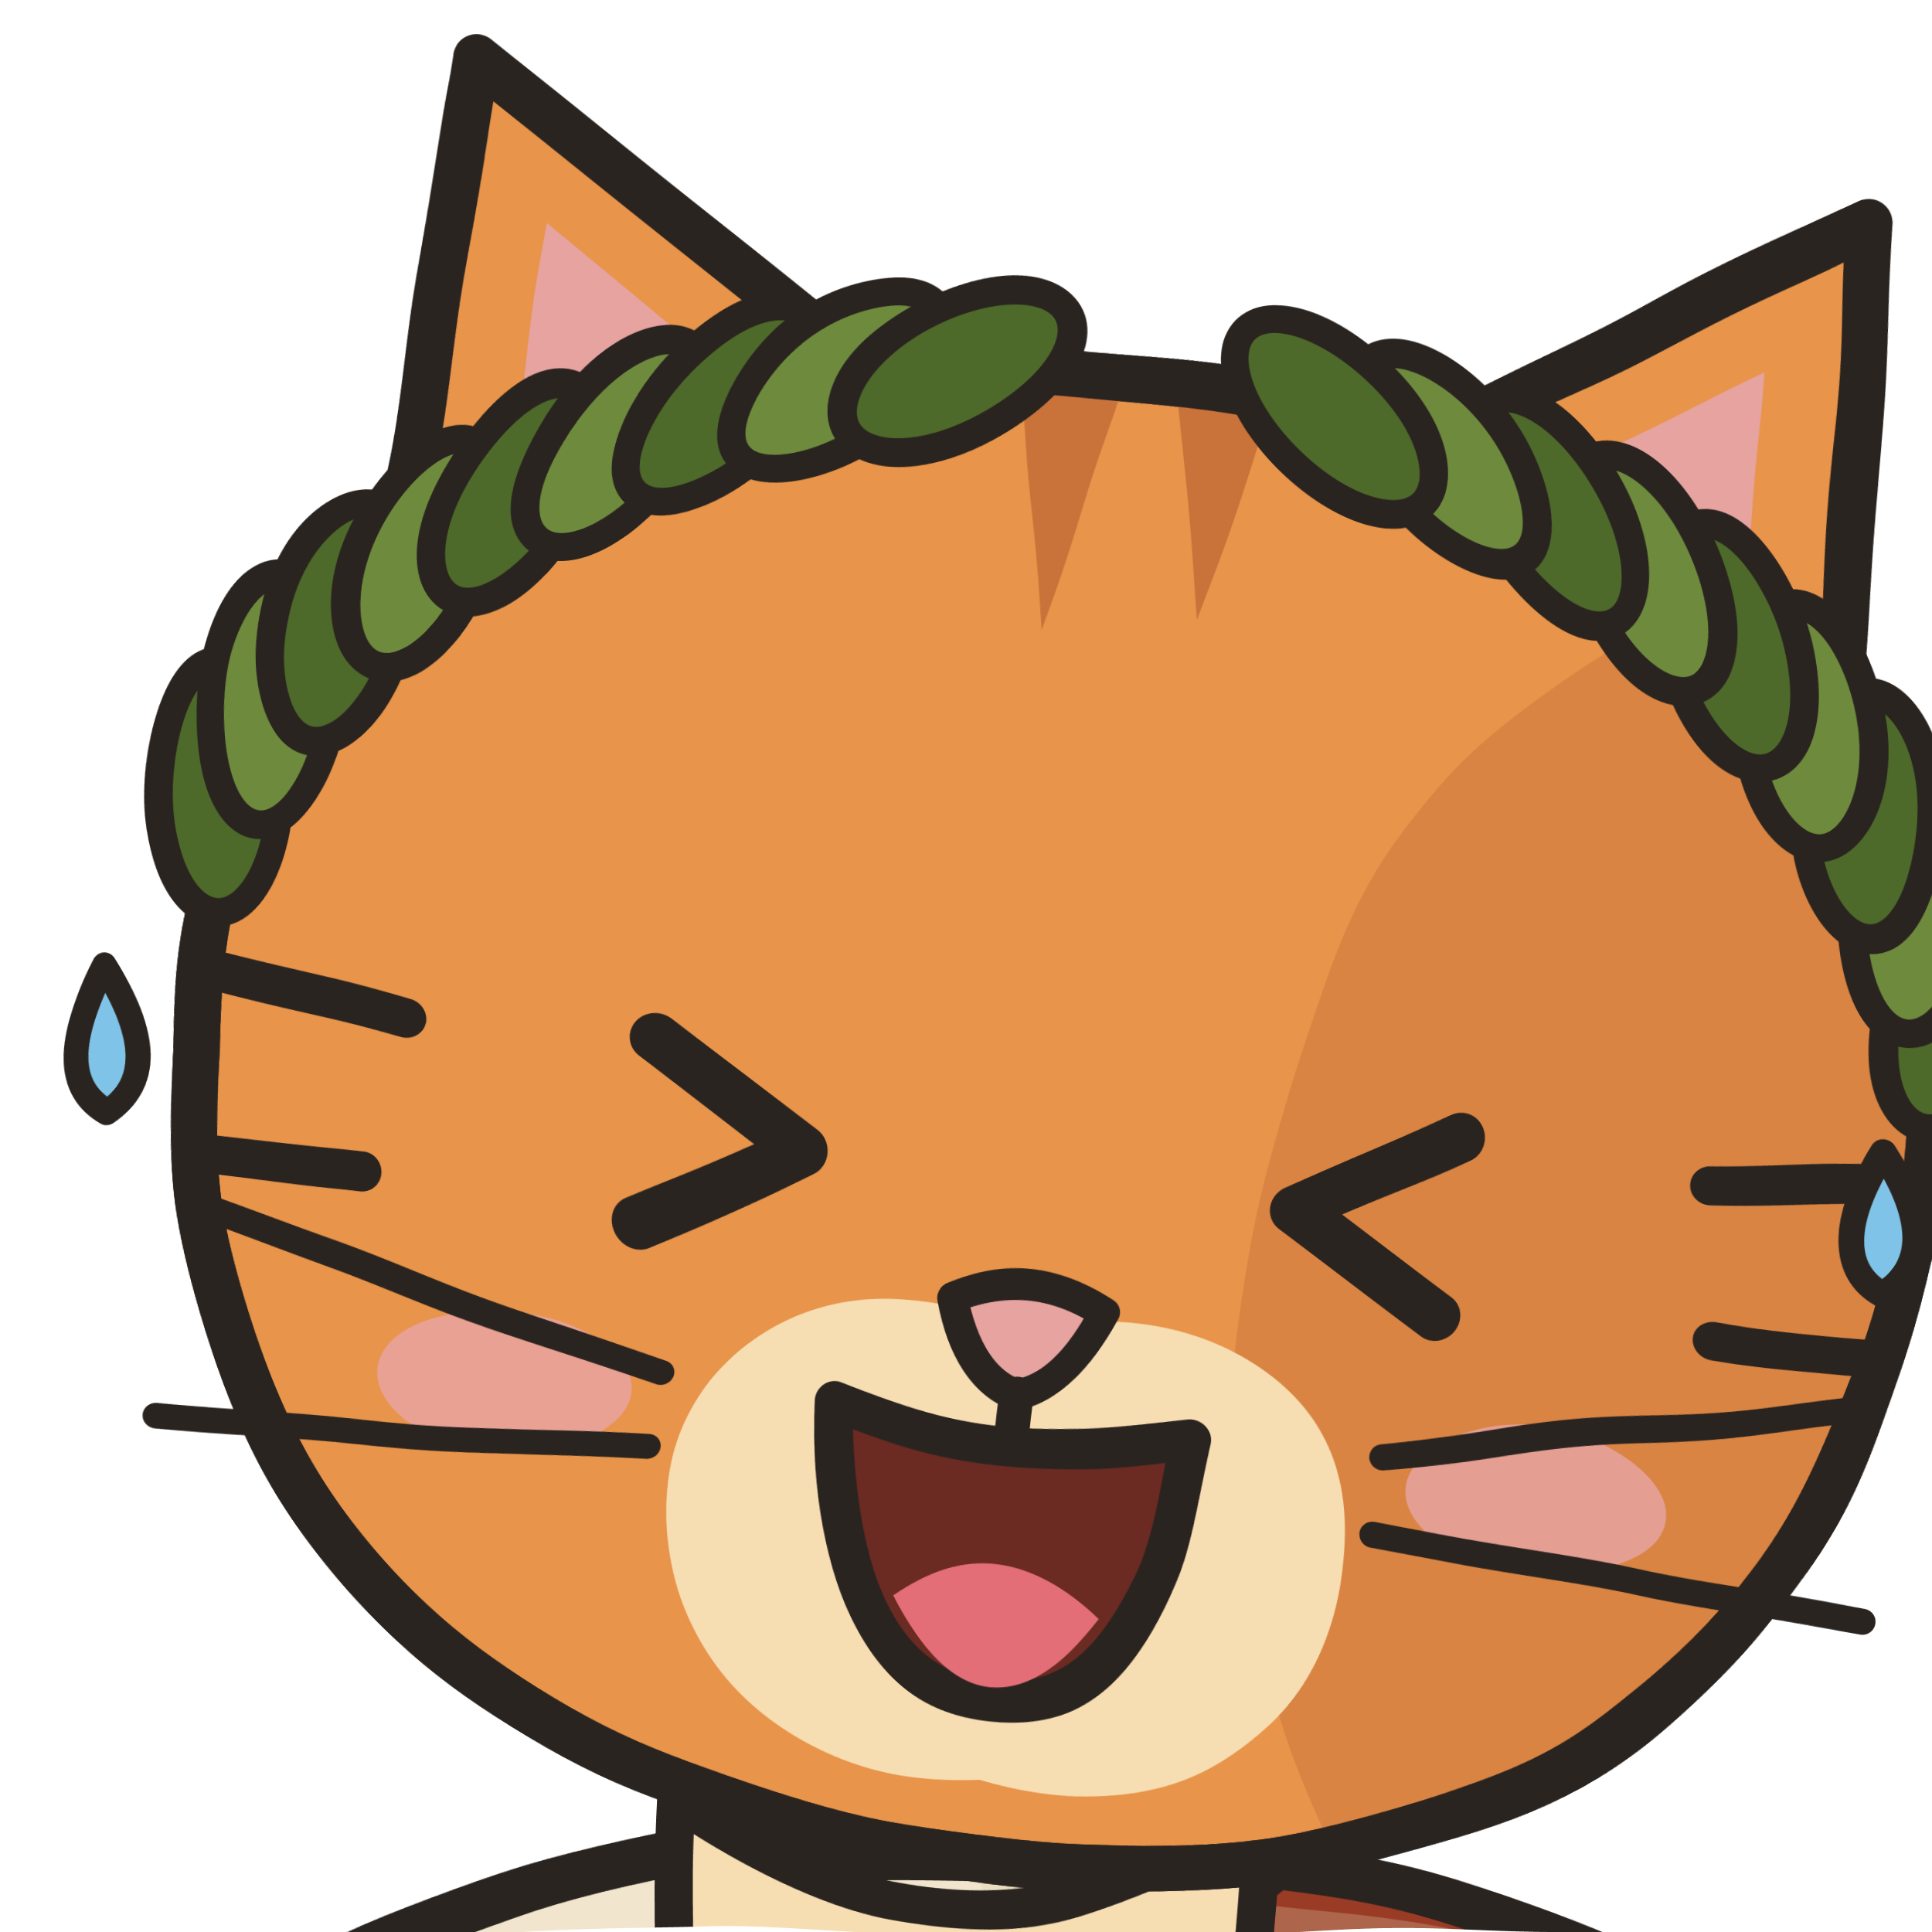
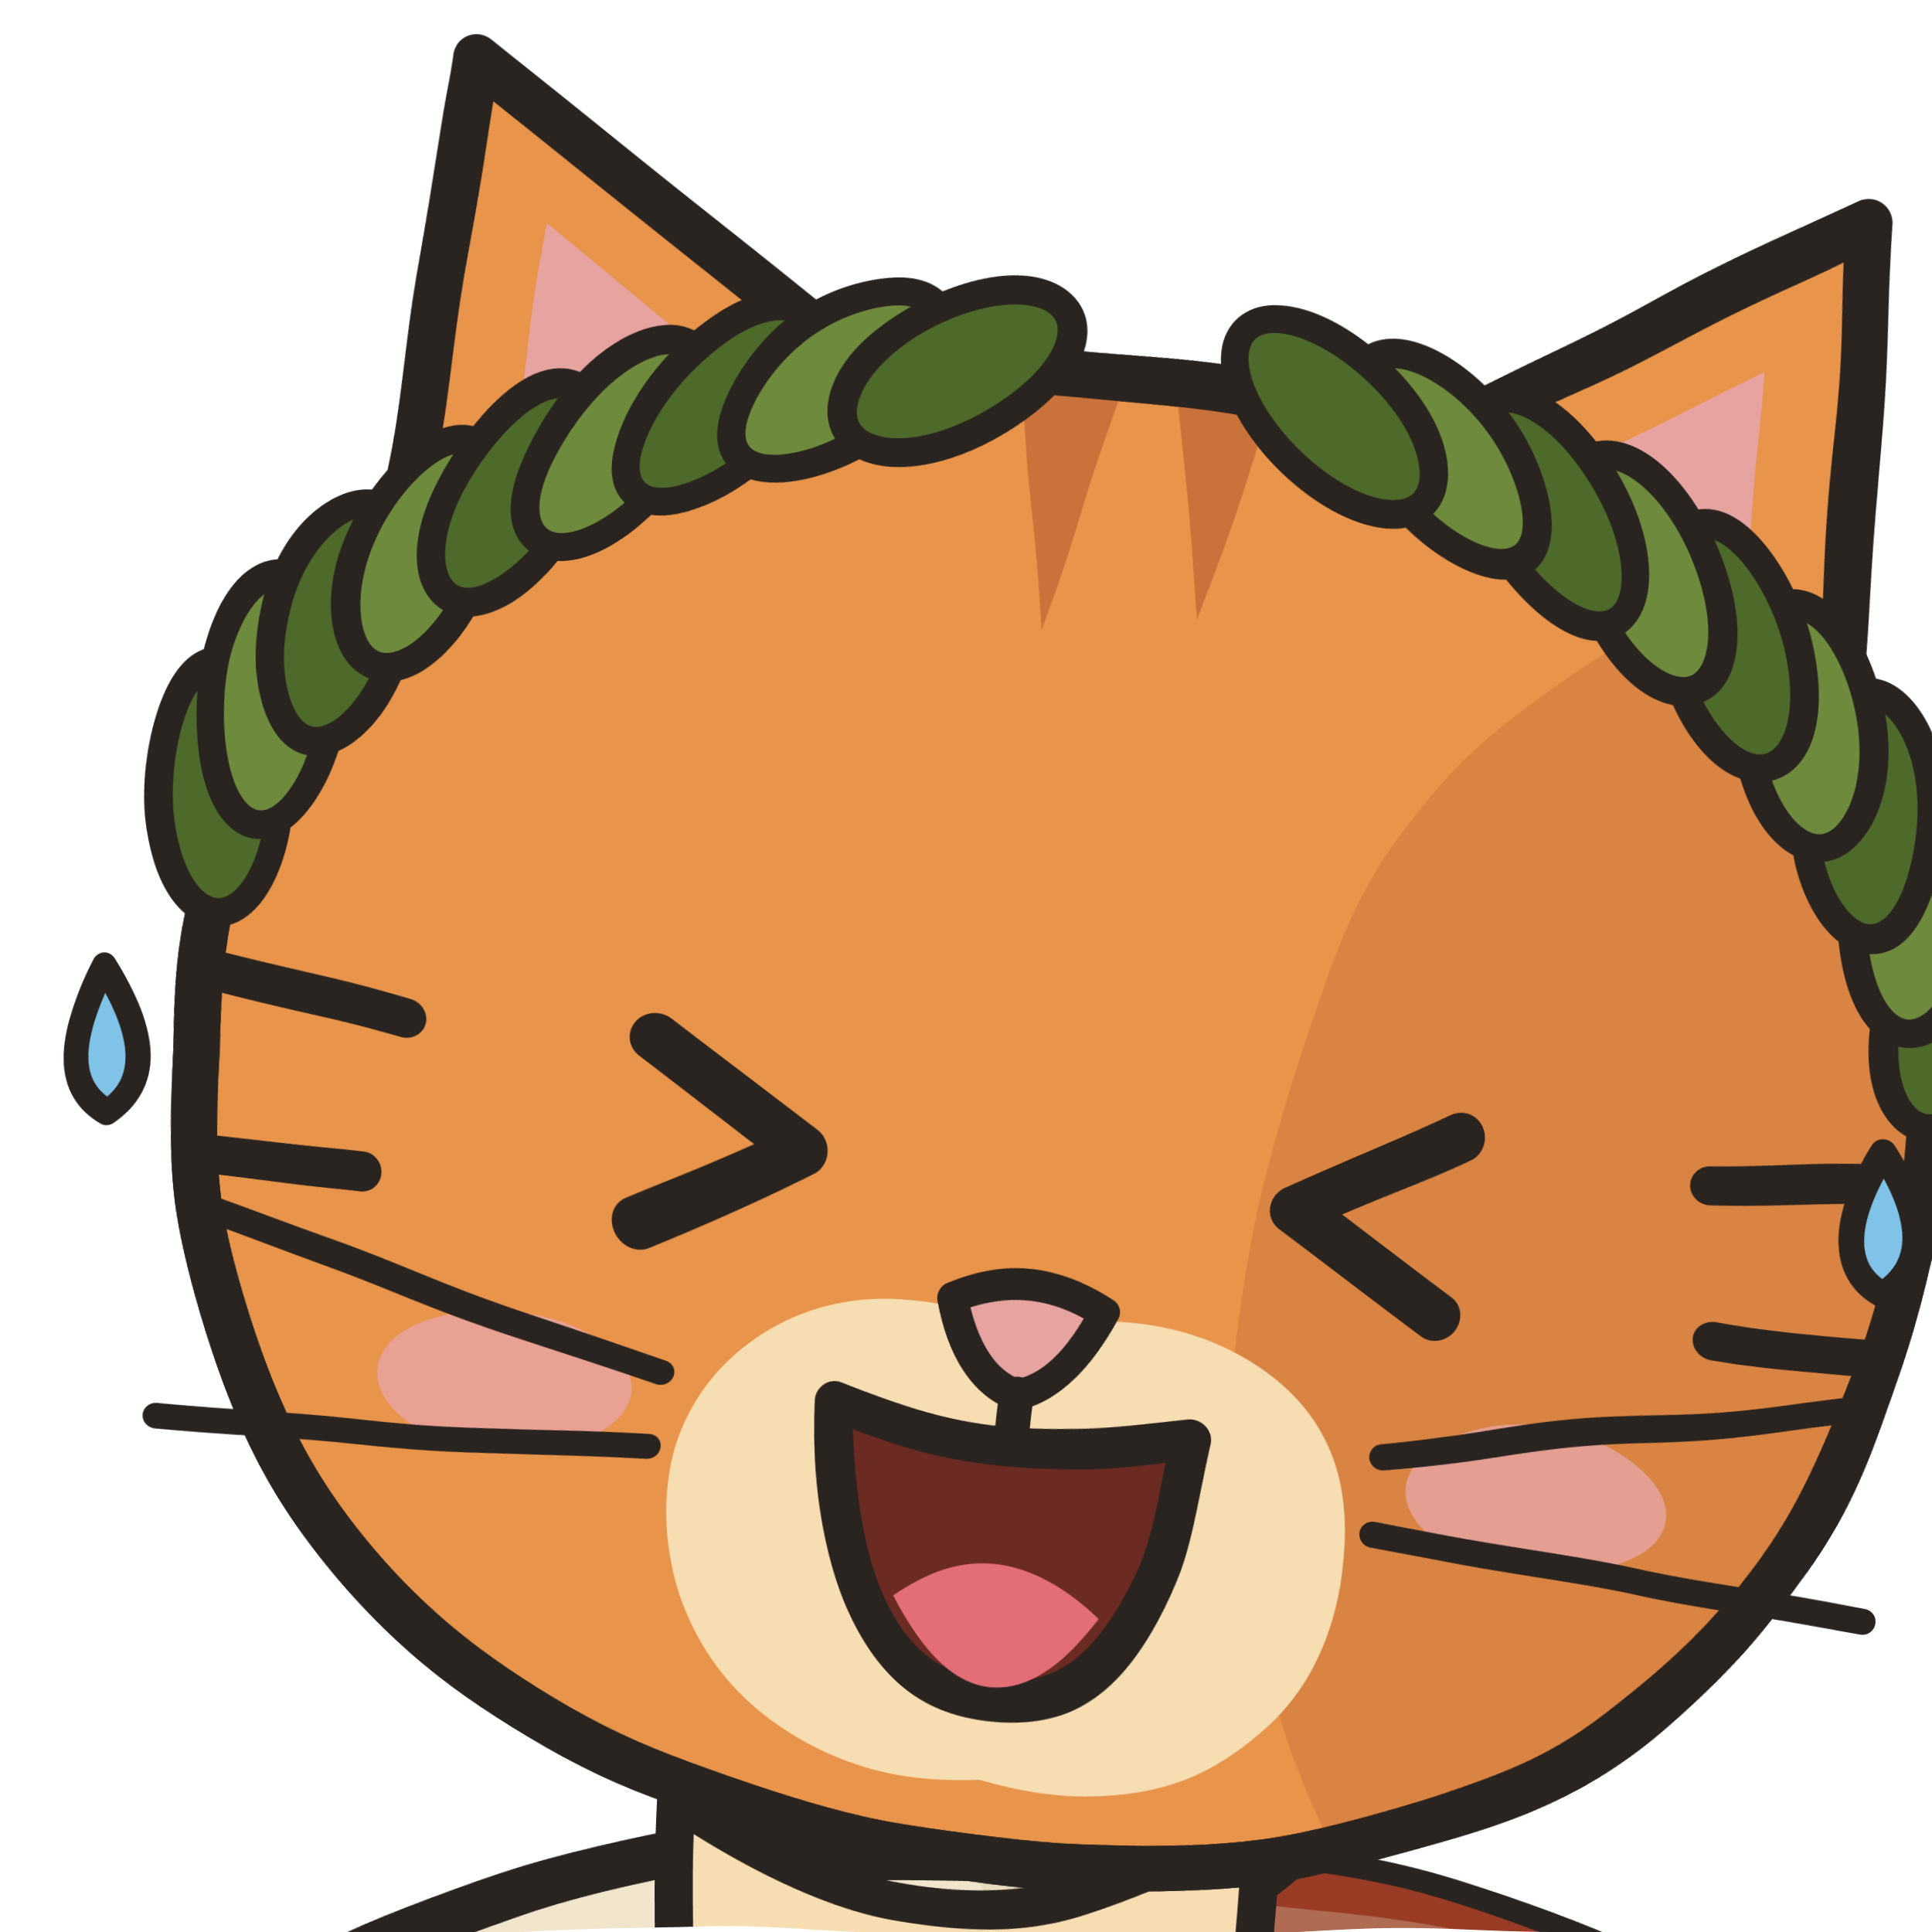
<svg xmlns="http://www.w3.org/2000/svg" viewBox="46 22 148 148" width="148" height="148">
  <defs>
    <filter id="rough" x="-5%" y="-5%" width="110%" height="110%">
      <feTurbulence type="fractalNoise" baseFrequency="0.035" numOctaves="2" seed="7" result="n" />
      <feDisplacementMap in="SourceGraphic" in2="n" scale="2.2" />
    </filter>
    <clipPath id="head">
      <path d="M54,96 C50,56 84,36 120,36 C156,36 190,56 186,96 C184,132 156,150 120,150 C84,150 56,132 54,96 Z" />
    </clipPath>
    <clipPath id="body">
      <path d="M22,240 C26,196 58,170 100,164 L140,164 C182,170 214,196 218,240 Z" />
    </clipPath>
  </defs>
  <g filter="url(#rough)">
-     <path d="M22,240 C26,196 58,170 100,164 L140,164 C182,170 214,196 218,240 Z" fill="#E2CB9C" />
+     <path d="M22,240 C26,196 58,170 100,164 L140,164 C182,170 214,196 218,240 Z" fill="#F1E6CD" stroke="#2A2420" stroke-width="3.6" stroke-linejoin="round" stroke-linecap="round" />
    <g clip-path="url(#body)">
-       <path d="M0,140 L240,140 L240,240 L0,240 Z" fill="#F1E6CD" stroke="#2A2420" stroke-width="2.6" stroke-linejoin="round" stroke-linecap="round" />
      <path d="M150,160 L190,166 L96,240 L52,240 Z" fill="#9A3B26" stroke="#2A2420" stroke-width="2.4" stroke-linejoin="round" stroke-linecap="round" />
      <path d="M60,206 Q78,214 84,236" fill="none" stroke="#2A2420" stroke-width="2.4" stroke-linecap="round" stroke-linejoin="round" />
      <path d="M178,200 Q170,218 176,240" fill="none" stroke="#2A2420" stroke-width="2.4" stroke-linecap="round" stroke-linejoin="round" />
      <path d="M200,214 Q196,228 200,240" fill="none" stroke="#2A2420" stroke-width="2.4" stroke-linecap="round" stroke-linejoin="round" />
-       <path d="M120,164 L220,180 L220,240 L150,240 Z" fill="#D9C9A6" opacity=".3" />
+       <path d="M120,164 L220,180 L220,240 L150,240 Z" fill="#D9C9A6" opacity=".35" />
    </g>
-     <path d="M22,240 C26,196 58,170 100,164 L140,164 C182,170 214,196 218,240 Z" fill="none" stroke="#2A2420" stroke-width="3.6" stroke-linejoin="round" stroke-linecap="round" />
    <path d="M98,160 Q120,176 142,160 L142,172 Q120,184 98,172 Z" fill="#F7DDB2" stroke="#2A2420" stroke-width="3" stroke-linejoin="round" stroke-linecap="round" />
    <g transform="translate(0 14) rotate(7 120 150)">
      <path d="M64,74 L66,18 L108,44 Z" fill="#E8944A" stroke="#2A2420" stroke-width="3.6" stroke-linejoin="round" stroke-linecap="round" />
      <path d="M72,64 L73,30 L98,46 Z" fill="#E7A3A0" />
      <path d="M176,74 L174,18 L132,44 Z" fill="#E8944A" stroke="#2A2420" stroke-width="3.6" stroke-linejoin="round" stroke-linecap="round" />
      <path d="M168,64 L167,30 L142,46 Z" fill="#E7A3A0" />
      <path d="M54,96 C50,56 84,36 120,36 C156,36 190,56 186,96 C184,132 156,150 120,150 C84,150 56,132 54,96 Z" fill="#E8944A" stroke="#2A2420" stroke-width="3.6" stroke-linejoin="round" stroke-linecap="round" />
      <g clip-path="url(#head)">
        <ellipse cx="170" cy="104" rx="34" ry="56" fill="#C9733A" opacity=".5" />
        <path d="M110,36 L114,56 L118,36 Z M122,36 L126,54 L130,36 Z" fill="#C9733A" />
        <path d="M55,90 L70,92" fill="none" stroke="#2A2420" stroke-width="3" stroke-linecap="round" stroke-linejoin="round" />
        <path d="M55,104 L68,104" fill="none" stroke="#2A2420" stroke-width="3" stroke-linecap="round" stroke-linejoin="round" />
        <path d="M185,90 L170,92" fill="none" stroke="#2A2420" stroke-width="3" stroke-linecap="round" stroke-linejoin="round" />
        <path d="M185,104 L172,104" fill="none" stroke="#2A2420" stroke-width="3" stroke-linecap="round" stroke-linejoin="round" />
      </g>
      <path d="M54,96 C50,56 84,36 120,36 C156,36 190,56 186,96 C184,132 156,150 120,150 C84,150 56,132 54,96 Z" fill="none" stroke="#2A2420" stroke-width="3.6" stroke-linejoin="round" stroke-linecap="round" />
      <path d="M94,124 C94,110 108,106 120,110 C132,106 146,110 146,124 C146,140 132,146 120,144 C108,146 94,140 94,124 Z" fill="#F7DDB2" />
      <ellipse cx="53.4" cy="76.1" rx="9.5" ry="4.8" transform="rotate(263.0 53.4 76.1)" fill="#4E6A2A" stroke="#2A2420" stroke-width="2.2" stroke-linejoin="round" stroke-linecap="round" />
      <ellipse cx="56.8" cy="69.0" rx="9.5" ry="4.8" transform="rotate(270.5 56.8 69.0)" fill="#6E8B3D" stroke="#2A2420" stroke-width="2.2" stroke-linejoin="round" stroke-linecap="round" />
      <ellipse cx="61.3" cy="62.4" rx="9.5" ry="4.8" transform="rotate(278.0 61.3 62.4)" fill="#4E6A2A" stroke="#2A2420" stroke-width="2.2" stroke-linejoin="round" stroke-linecap="round" />
      <ellipse cx="66.8" cy="56.3" rx="9.5" ry="4.8" transform="rotate(285.5 66.8 56.3)" fill="#6E8B3D" stroke="#2A2420" stroke-width="2.2" stroke-linejoin="round" stroke-linecap="round" />
      <ellipse cx="73.2" cy="50.9" rx="9.5" ry="4.8" transform="rotate(293.0 73.2 50.9)" fill="#4E6A2A" stroke="#2A2420" stroke-width="2.2" stroke-linejoin="round" stroke-linecap="round" />
      <ellipse cx="80.4" cy="46.2" rx="9.5" ry="4.8" transform="rotate(300.5 80.4 46.2)" fill="#6E8B3D" stroke="#2A2420" stroke-width="2.2" stroke-linejoin="round" stroke-linecap="round" />
      <ellipse cx="88.2" cy="42.3" rx="9.5" ry="4.8" transform="rotate(308.0 88.2 42.3)" fill="#4E6A2A" stroke="#2A2420" stroke-width="2.2" stroke-linejoin="round" stroke-linecap="round" />
      <ellipse cx="96.6" cy="39.3" rx="9.5" ry="4.8" transform="rotate(315.5 96.6 39.3)" fill="#6E8B3D" stroke="#2A2420" stroke-width="2.2" stroke-linejoin="round" stroke-linecap="round" />
      <ellipse cx="105.4" cy="37.3" rx="9.5" ry="4.8" transform="rotate(323.0 105.4 37.3)" fill="#4E6A2A" stroke="#2A2420" stroke-width="2.2" stroke-linejoin="round" stroke-linecap="round" />
      <ellipse cx="186.6" cy="76.1" rx="9.5" ry="4.8" transform="rotate(457.0 186.6 76.1)" fill="#4E6A2A" stroke="#2A2420" stroke-width="2.2" stroke-linejoin="round" stroke-linecap="round" />
      <ellipse cx="183.2" cy="69.0" rx="9.5" ry="4.8" transform="rotate(449.5 183.2 69.0)" fill="#6E8B3D" stroke="#2A2420" stroke-width="2.2" stroke-linejoin="round" stroke-linecap="round" />
      <ellipse cx="178.7" cy="62.4" rx="9.5" ry="4.8" transform="rotate(442.0 178.7 62.4)" fill="#4E6A2A" stroke="#2A2420" stroke-width="2.2" stroke-linejoin="round" stroke-linecap="round" />
      <ellipse cx="173.2" cy="56.3" rx="9.5" ry="4.8" transform="rotate(434.5 173.2 56.3)" fill="#6E8B3D" stroke="#2A2420" stroke-width="2.2" stroke-linejoin="round" stroke-linecap="round" />
      <ellipse cx="166.8" cy="50.9" rx="9.5" ry="4.8" transform="rotate(427.0 166.8 50.9)" fill="#4E6A2A" stroke="#2A2420" stroke-width="2.2" stroke-linejoin="round" stroke-linecap="round" />
      <ellipse cx="159.6" cy="46.2" rx="9.5" ry="4.8" transform="rotate(419.5 159.6 46.2)" fill="#6E8B3D" stroke="#2A2420" stroke-width="2.2" stroke-linejoin="round" stroke-linecap="round" />
      <ellipse cx="151.8" cy="42.3" rx="9.5" ry="4.8" transform="rotate(412.0 151.8 42.3)" fill="#4E6A2A" stroke="#2A2420" stroke-width="2.2" stroke-linejoin="round" stroke-linecap="round" />
      <ellipse cx="143.4" cy="39.3" rx="9.5" ry="4.8" transform="rotate(404.5 143.4 39.3)" fill="#6E8B3D" stroke="#2A2420" stroke-width="2.2" stroke-linejoin="round" stroke-linecap="round" />
      <ellipse cx="134.6" cy="37.3" rx="9.5" ry="4.8" transform="rotate(397.0 134.6 37.3)" fill="#4E6A2A" stroke="#2A2420" stroke-width="2.2" stroke-linejoin="round" stroke-linecap="round" />
      <path d="M89,91 L101,98 L89,105" fill="none" stroke="#2A2420" stroke-width="3.8" stroke-linecap="round" stroke-linejoin="round" />
      <path d="M151,91 L139,98 L151,105" fill="none" stroke="#2A2420" stroke-width="3.8" stroke-linecap="round" stroke-linejoin="round" />
      <ellipse cx="80" cy="118" rx="10" ry="5.5" fill="#E7A3A0" opacity="0.85" />
      <ellipse cx="160" cy="118" rx="10" ry="5.5" fill="#E7A3A0" opacity="0.85" />
      <path d="M114,108 Q120,105 126,108 Q124,114 120,115 Q116,114 114,108 Z" fill="#E7A3A0" stroke="#2A2420" stroke-width="2.4" stroke-linejoin="round" stroke-linecap="round" />
      <path d="M120,115 L120,118" fill="none" stroke="#2A2420" stroke-width="2.8" stroke-linecap="round" stroke-linejoin="round" />
      <path d="M106,117 Q120,121 134,117 Q132,138 120,138 Q108,138 106,117 Z" fill="#6B2A22" stroke="#2A2420" stroke-width="3" stroke-linejoin="round" stroke-linecap="round" />
      <path d="M112,131 Q120,125 128,131 Q124,137 120,137 Q116,137 112,131 Z" fill="#E36E78" />
      <path d="M92,116 L56,108" fill="none" stroke="#2A2420" stroke-width="2" stroke-linecap="round" stroke-linejoin="round" />
      <path d="M92,122 L54,124" fill="none" stroke="#2A2420" stroke-width="2" stroke-linecap="round" stroke-linejoin="round" />
      <path d="M148,116 L184,108" fill="none" stroke="#2A2420" stroke-width="2" stroke-linecap="round" stroke-linejoin="round" />
      <path d="M148,122 L186,124" fill="none" stroke="#2A2420" stroke-width="2" stroke-linecap="round" stroke-linejoin="round" />
    </g>
-     <path d="M58,204 C70,228 82,226 98,214" fill="none" stroke="#2A2420" stroke-width="25.0" stroke-linecap="round" />
-     <path d="M58,204 C70,228 82,226 98,214" fill="none" stroke="#E8944A" stroke-width="18.5" stroke-linecap="round" />
    <g transform="rotate(0 98 214)">
-       <ellipse cx="98" cy="214" rx="12.5" ry="11.5" fill="#E8944A" stroke="#2A2420" stroke-width="3.4" stroke-linejoin="round" stroke-linecap="round" />
-       <path d="M94.5,216 L94.5,221" fill="none" stroke="#2A2420" stroke-width="2.2" stroke-linecap="round" stroke-linejoin="round" />
-       <path d="M101.5,216 L101.5,221" fill="none" stroke="#2A2420" stroke-width="2.2" stroke-linecap="round" stroke-linejoin="round" />
+       <ellipse cx="98" cy="214" rx="14" ry="13" fill="#E8944A" stroke="#2A2420" stroke-width="3.2" stroke-linejoin="round" stroke-linecap="round" />
+       <ellipse cx="108" cy="217" rx="5.5" ry="6.5" fill="#E8944A" stroke="#2A2420" stroke-width="2.8" stroke-linejoin="round" stroke-linecap="round" />
+       <path d="M94,217 L94,223" fill="none" stroke="#2A2420" stroke-width="2.2" stroke-linecap="round" stroke-linejoin="round" />
+       <path d="M101,217 L101,223" fill="none" stroke="#2A2420" stroke-width="2.2" stroke-linecap="round" stroke-linejoin="round" />
+       <ellipse cx="99" cy="210" rx="5" ry="3" fill="#F3B98A" opacity=".55" />
    </g>
-     <path d="M182,204 C170,228 158,226 142,214" fill="none" stroke="#2A2420" stroke-width="25.0" stroke-linecap="round" />
-     <path d="M182,204 C170,228 158,226 142,214" fill="none" stroke="#E8944A" stroke-width="18.5" stroke-linecap="round" />
    <g transform="rotate(0 142 214)">
-       <ellipse cx="142" cy="214" rx="12.5" ry="11.5" fill="#E8944A" stroke="#2A2420" stroke-width="3.4" stroke-linejoin="round" stroke-linecap="round" />
-       <path d="M138.5,216 L138.5,221" fill="none" stroke="#2A2420" stroke-width="2.2" stroke-linecap="round" stroke-linejoin="round" />
-       <path d="M145.5,216 L145.5,221" fill="none" stroke="#2A2420" stroke-width="2.2" stroke-linecap="round" stroke-linejoin="round" />
+       <ellipse cx="142" cy="214" rx="14" ry="13" fill="#E8944A" stroke="#2A2420" stroke-width="3.2" stroke-linejoin="round" stroke-linecap="round" />
+       <ellipse cx="132" cy="217" rx="5.5" ry="6.5" fill="#E8944A" stroke="#2A2420" stroke-width="2.8" stroke-linejoin="round" stroke-linecap="round" />
+       <path d="M138,217 L138,223" fill="none" stroke="#2A2420" stroke-width="2.2" stroke-linecap="round" stroke-linejoin="round" />
+       <path d="M145,217 L145,223" fill="none" stroke="#2A2420" stroke-width="2.2" stroke-linecap="round" stroke-linejoin="round" />
+       <ellipse cx="143" cy="210" rx="5" ry="3" fill="#F3B98A" opacity=".55" />
    </g>
    <path d="M54,96 Q59,104 54,107 Q49,104 54,96 Z" fill="#7FC4E8" stroke="#2A2420" stroke-width="2" stroke-linejoin="round" stroke-linecap="round" />
    <path d="M190,110 Q195,118 190,121 Q185,118 190,110 Z" fill="#7FC4E8" stroke="#2A2420" stroke-width="2" stroke-linejoin="round" stroke-linecap="round" />
    <path d="M212,55 Q214,60 219,62 Q214,64 212,69 Q210,64 205,62 Q210,60 212,55 Z" fill="#F2C94C" stroke="#2A2420" stroke-width="2.2" stroke-linejoin="round" stroke-linecap="round" />
  </g>
</svg>
